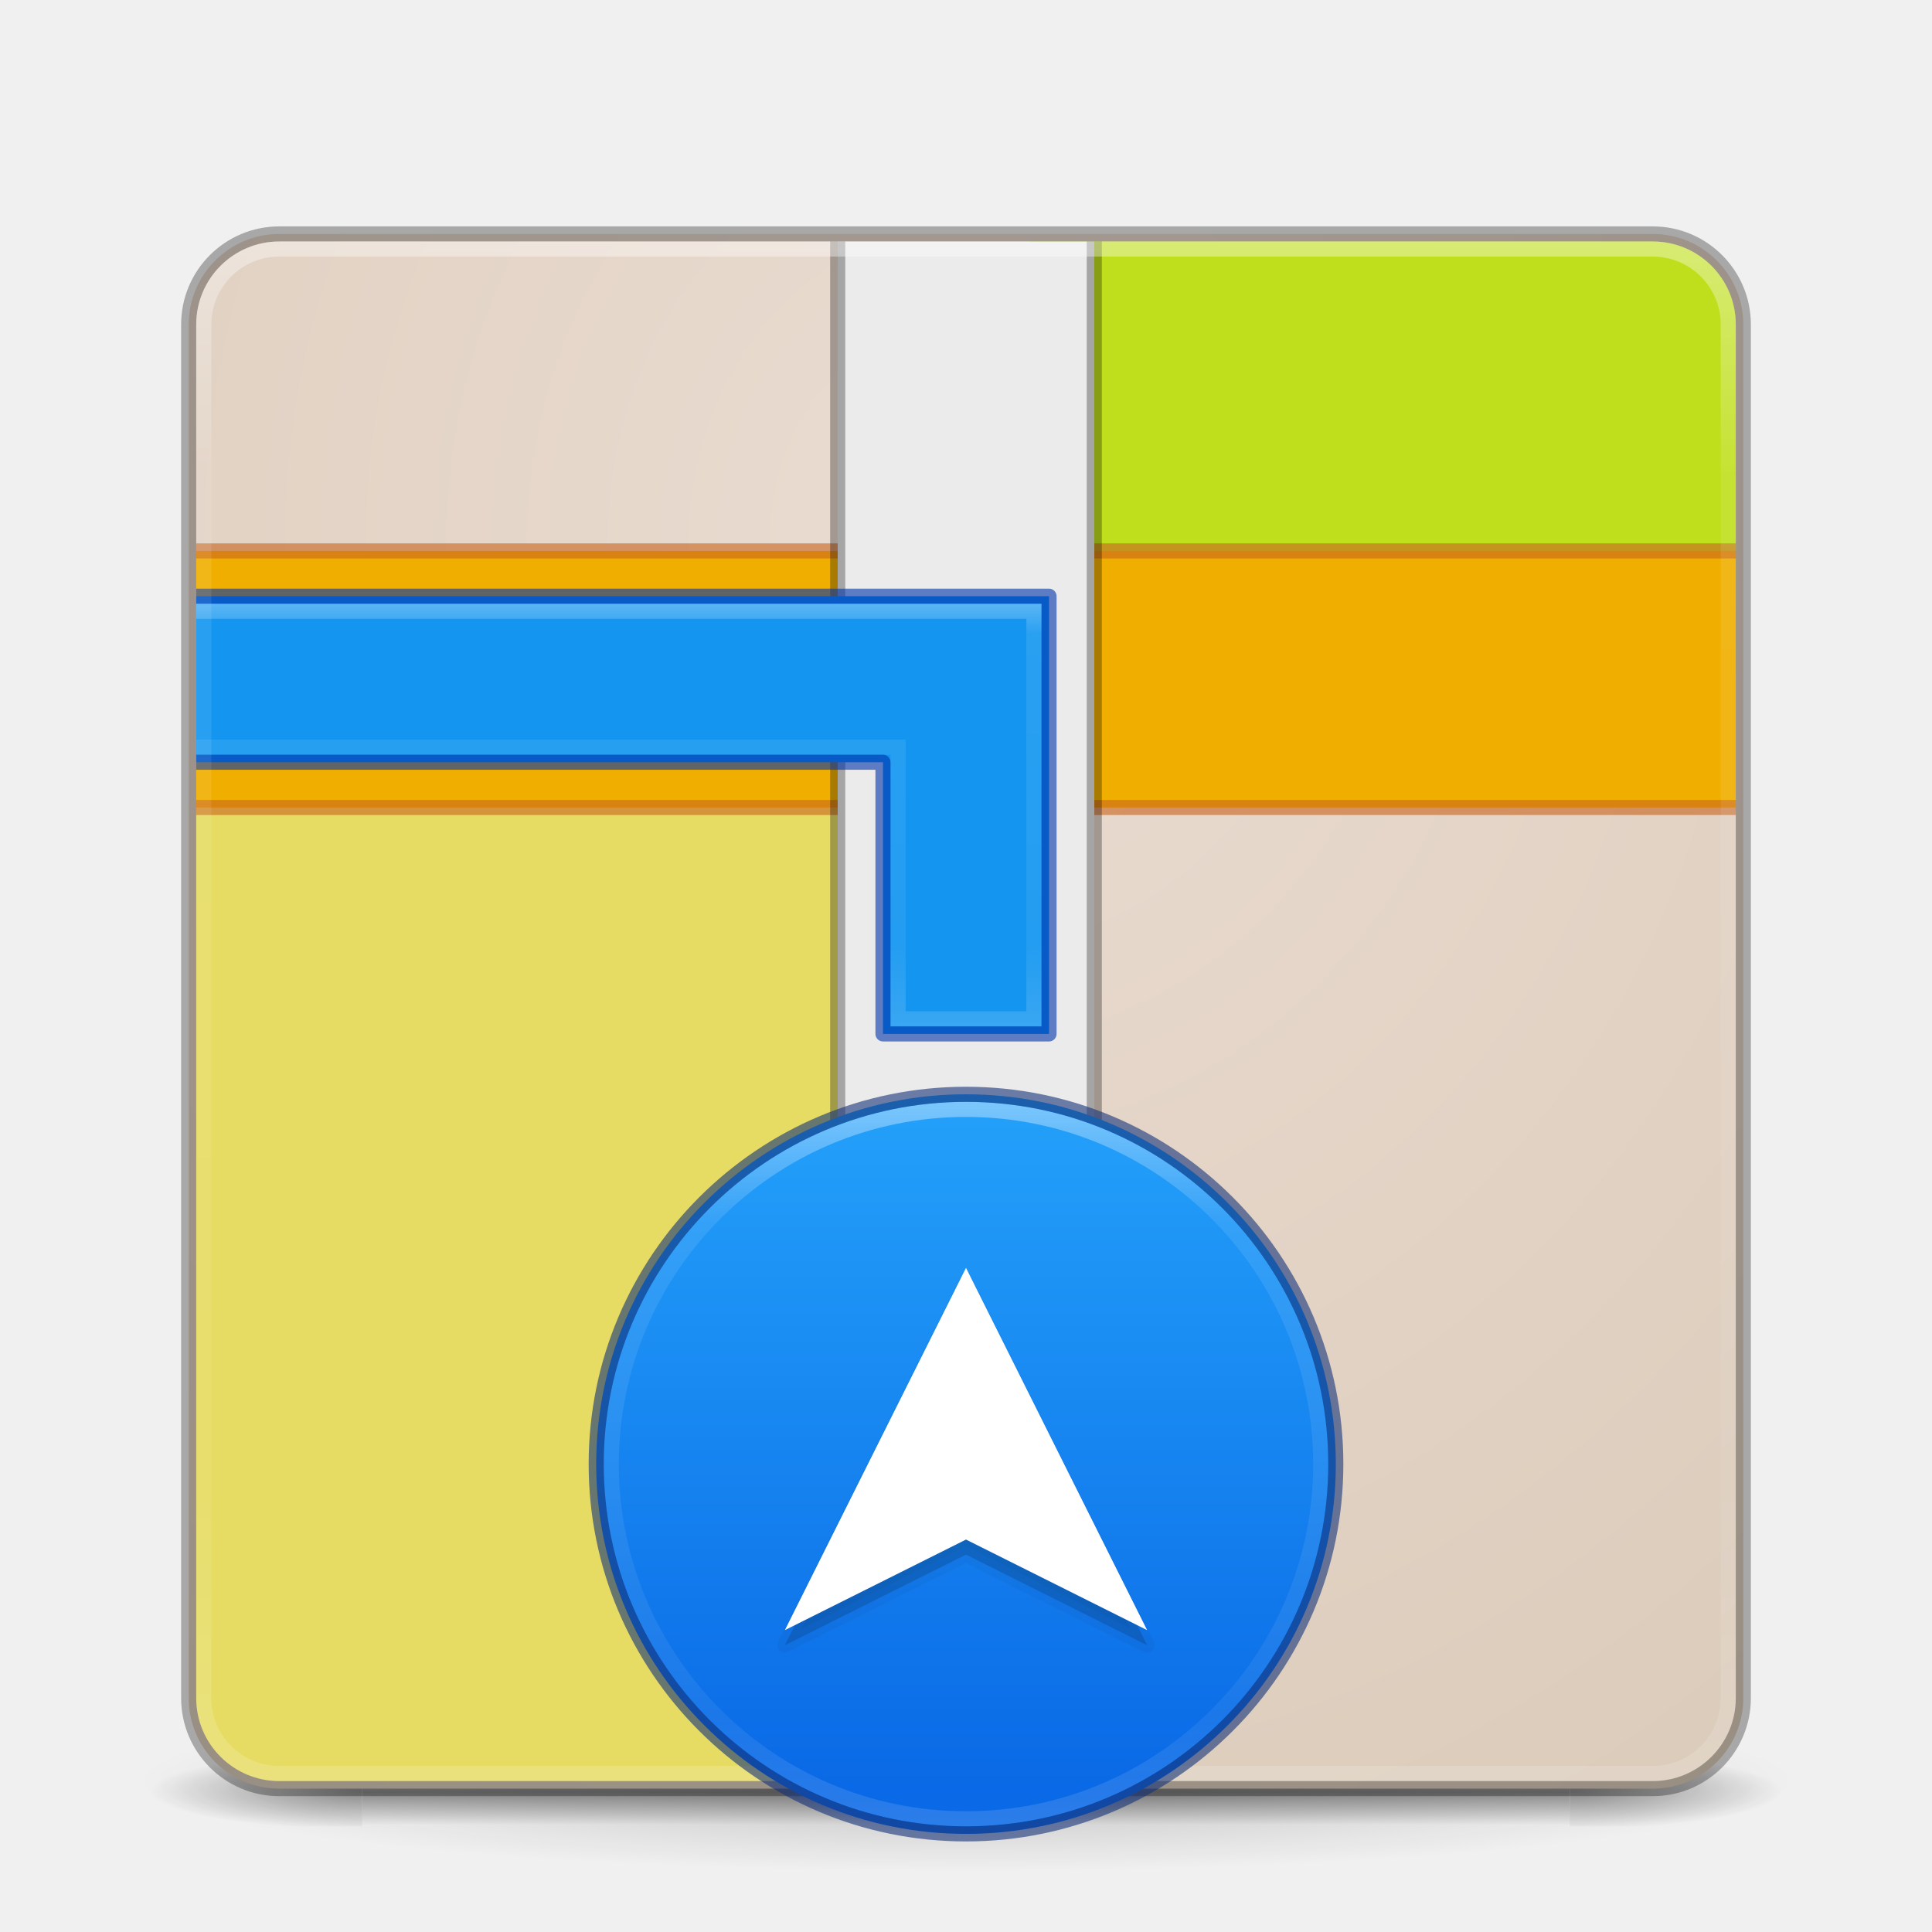
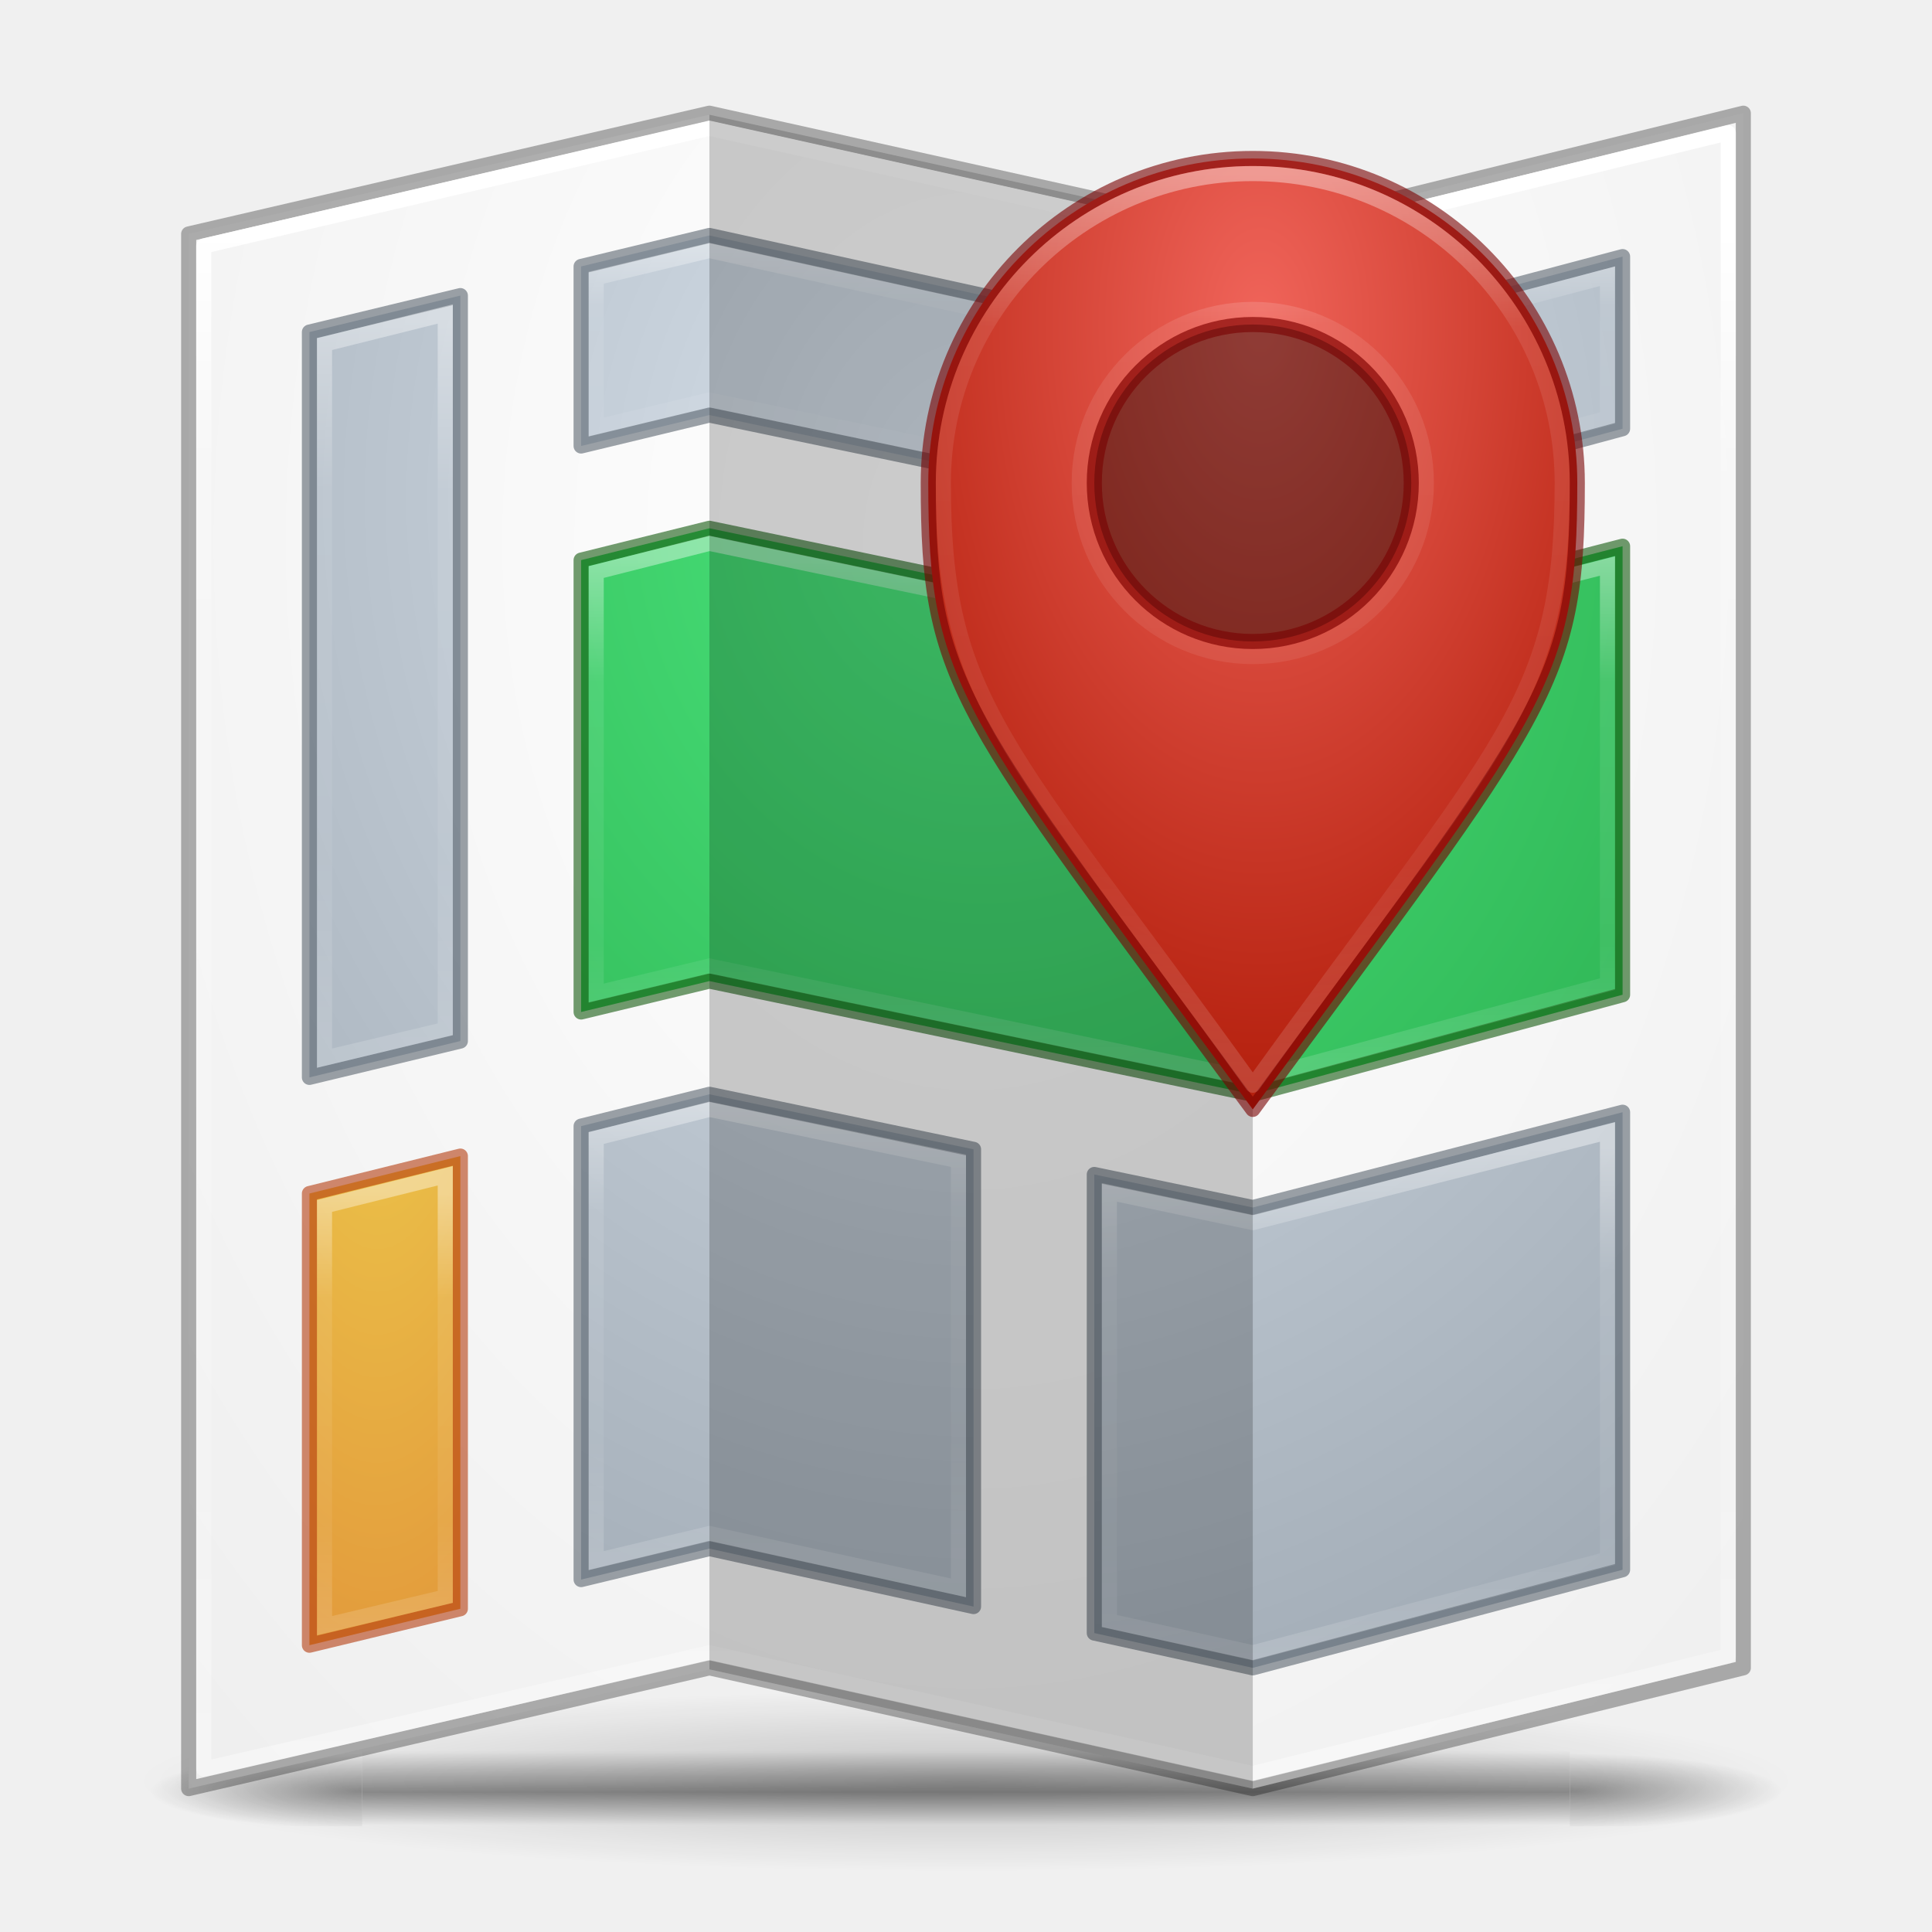
<svg xmlns="http://www.w3.org/2000/svg" xmlns:xlink="http://www.w3.org/1999/xlink" width="128" height="128" viewBox="0 0 128 128" id="svg2" version="1.1">
  <defs id="defs4">
-     <linearGradient id="linearGradient4337">
-       <stop id="stop4339" offset="0" style="stop-color:#ffffff;stop-opacity:1;" />
-       <stop style="stop-color:#ffffff;stop-opacity:0.235" offset="0.103" id="stop4341" />
-       <stop id="stop4343" offset="0.815" style="stop-color:#ffffff;stop-opacity:0.157" />
-       <stop id="stop4345" offset="1" style="stop-color:#ffffff;stop-opacity:0.392" />
+     <linearGradient id="linearGradient4368">
+       <stop id="stop4370" offset="0" style="stop-color:#ffffff;stop-opacity:1;" />
+       <stop style="stop-color:#ffffff;stop-opacity:0.235;" offset="0.241" id="stop4372" />
+       <stop style="stop-color:#ffffff;stop-opacity:0.157;" offset="0.75" id="stop4374" />
+       <stop id="stop4376" offset="1" style="stop-color:#ffffff;stop-opacity:0.392;" />
    </linearGradient>
    <linearGradient id="linearGradient4211">
      <stop style="stop-color:#000000;stop-opacity:1;" offset="0" id="stop4213" />
      <stop style="stop-color:#000000;stop-opacity:0;" offset="1" id="stop4215" />
    </linearGradient>
    <linearGradient id="linearGradient4192">
      <stop style="stop-color:#000000;stop-opacity:1;" offset="0" id="stop4194" />
      <stop style="stop-color:#000000;stop-opacity:0;" offset="1" id="stop4196" />
    </linearGradient>
    <linearGradient id="linearGradient4182">
      <stop style="stop-color:#000000;stop-opacity:0" offset="0" id="stop4184" />
      <stop id="stop4190" offset="0.555" style="stop-color:#000000;stop-opacity:1" />
      <stop style="stop-color:#000000;stop-opacity:0;" offset="1" id="stop4186" />
    </linearGradient>
    <linearGradient id="linearGradient4156">
      <stop style="stop-color:#ffffff;stop-opacity:1;" offset="0" id="stop4158" />
      <stop id="stop4164" offset="0.16" style="stop-color:#ffffff;stop-opacity:0.235" />
      <stop style="stop-color:#ffffff;stop-opacity:0.157" offset="0.815" id="stop4166" />
      <stop style="stop-color:#ffffff;stop-opacity:0.392" offset="1" id="stop4160" />
    </linearGradient>
-     <linearGradient id="linearGradient4143">
-       <stop style="stop-color:#ebdcd2;stop-opacity:1" offset="0" id="stop4145" />
-       <stop style="stop-color:#c8b9a0;stop-opacity:1" offset="1" id="stop4147" />
-     </linearGradient>
-     <radialGradient xlink:href="#linearGradient4143" id="radialGradient4149" cx="61.429" cy="956.005" fx="61.429" fy="956.005" r="51.5" gradientUnits="userSpaceOnUse" gradientTransform="matrix(-5.6021955e-8,4.085288,-3.636195,-4.9863501e-8,3540.578,709.3081)" />
+     <radialGradient xlink:href="#linearGradient3779" id="radialGradient4149" cx="61.429" cy="956.005" fx="61.429" fy="956.005" r="51.5" gradientUnits="userSpaceOnUse" gradientTransform="matrix(9.2977084e-7,2.564989,-1.857146,6.7318825e-7,1839.798,802.6986)" />
    <linearGradient xlink:href="#linearGradient4182" id="linearGradient4188" x1="60.607" y1="1042.362" x2="60.607" y2="1047.273" gradientUnits="userSpaceOnUse" />
    <radialGradient xlink:href="#linearGradient4192" id="radialGradient4198" cx="23.964" cy="1045.362" fx="23.964" fy="1045.362" r="7" gradientTransform="matrix(-2.003827,0,0,-0.3571429,71.98456,1418.384)" gradientUnits="userSpaceOnUse" />
    <radialGradient xlink:href="#linearGradient4192" id="radialGradient4202" gradientUnits="userSpaceOnUse" gradientTransform="matrix(-2.003827,0,0,-0.3571429,-56.01544,1418.384)" cx="23.964" cy="1045.362" fx="23.964" fy="1045.362" r="7" />
    <radialGradient xlink:href="#linearGradient4211" id="radialGradient4217" cx="64" cy="1042.362" fx="64" fy="1042.362" r="55" gradientTransform="matrix(1,0,0,0.1090909,0,928.6499)" gradientUnits="userSpaceOnUse" />
    <linearGradient xlink:href="#linearGradient4156" id="linearGradient4177" x1="58.721" y1="939.526" x2="58.721" y2="1041.743" gradientUnits="userSpaceOnUse" />
-     <linearGradient id="linearGradient4227-7">
-       <stop style="stop-color:#23a0fa;stop-opacity:1" offset="0" id="stop4229-2" />
-       <stop style="stop-color:#0a69e6;stop-opacity:1" offset="1" id="stop4231-3" />
-     </linearGradient>
    <linearGradient id="linearGradient3767">
      <stop style="stop-color:#ffffff;stop-opacity:1;" offset="0" id="stop3769" />
-       <stop id="stop3777" offset="0.09" style="stop-color:#ffffff;stop-opacity:0.235;" />
-       <stop id="stop3775" offset="0.874" style="stop-color:#ffffff;stop-opacity:0.157;" />
+       <stop id="stop3777" offset="0.167" style="stop-color:#ffffff;stop-opacity:0.235;" />
+       <stop id="stop3775" offset="0.75" style="stop-color:#ffffff;stop-opacity:0.157;" />
      <stop style="stop-color:#ffffff;stop-opacity:0.392;" offset="1" id="stop3771" />
    </linearGradient>
-     <linearGradient xlink:href="#linearGradient4337" id="linearGradient4335" x1="37" y1="963.362" x2="37" y2="992.362" gradientUnits="userSpaceOnUse" />
-     <linearGradient xlink:href="#linearGradient4227-7" id="linearGradient4355" gradientUnits="userSpaceOnUse" gradientTransform="matrix(1.96,0,0,1.96,1.280002,-1011.866)" x1="32" y1="1025.362" x2="32" y2="1048.362" />
-     <linearGradient xlink:href="#linearGradient4156" id="linearGradient4367" x1="65" y1="997.362" x2="65" y2="1047.362" gradientUnits="userSpaceOnUse" />
+     <linearGradient id="linearGradient4221">
+       <stop id="stop4223" offset="0" style="stop-color:#f0d750;stop-opacity:1" />
+       <stop id="stop4225" offset="1" style="stop-color:#dc7d32;stop-opacity:1" />
+     </linearGradient>
+     <linearGradient id="linearGradient4205">
+       <stop style="stop-color:#4be67d;stop-opacity:1" offset="0" id="stop4207" />
+       <stop style="stop-color:#1e963c;stop-opacity:1" offset="1" id="stop4209" />
+     </linearGradient>
+     <linearGradient id="linearGradient3779">
+       <stop style="stop-color:#ffffff;stop-opacity:1" offset="0" id="stop3781" />
+       <stop style="stop-color:#ebebeb;stop-opacity:1" offset="1" id="stop3783" />
+     </linearGradient>
+     <linearGradient id="linearGradient4274">
+       <stop style="stop-color:#d7e1eb;stop-opacity:1" offset="0" id="stop4276" />
+       <stop style="stop-color:#96a0aa;stop-opacity:1" offset="1" id="stop4278" />
+     </linearGradient>
+     <linearGradient id="linearGradient4238">
+       <stop id="stop4240" offset="0" style="stop-color:#f0645a;stop-opacity:1" />
+       <stop id="stop4242" offset="1" style="stop-color:#aa1400;stop-opacity:1" />
+     </linearGradient>
+     <radialGradient xlink:href="#linearGradient4238" id="radialGradient4239" cx="-65" cy="19.699" fx="-65" fy="19.699" r="21.5" gradientTransform="matrix(2.4038555e-8,2.790698,-1.627907,1.402249e-8,-112.4321,1090.757)" gradientUnits="userSpaceOnUse" />
+     <linearGradient xlink:href="#linearGradient3767" id="linearGradient4251" x1="-65" y1="927.362" x2="-65" y2="987.362" gradientUnits="userSpaceOnUse" gradientTransform="translate(-79.5,-27.99997)" />
+     <linearGradient xlink:href="#linearGradient3767" id="linearGradient4265" x1="-65" y1="3" x2="-65" y2="64" gradientUnits="userSpaceOnUse" gradientTransform="translate(-79.5,896.3622)" />
+     <radialGradient xlink:href="#linearGradient4274" id="radialGradient4344" cx="65" cy="35.502" fx="65" fy="35.502" r="43.5" gradientTransform="matrix(-1.0654874e-7,2.413793,-2.068966,-9.1327487e-8,138.4517,-123.8966)" gradientUnits="userSpaceOnUse" />
+     <radialGradient xlink:href="#linearGradient4221" id="radialGradient4348" gradientUnits="userSpaceOnUse" gradientTransform="matrix(0,1.954023,-0.5747127,0,56.51435,-90.20197)" cx="73.286" cy="54.835" fx="73.286" fy="54.835" r="43.5" />
+     <radialGradient xlink:href="#linearGradient4205" id="radialGradient4354" gradientUnits="userSpaceOnUse" gradientTransform="matrix(-1.0654874e-7,2.413793,-2.068966,-9.1327487e-8,138.4517,-123.8966)" cx="65" cy="35.502" fx="65" fy="35.502" r="43.5" />
+     <linearGradient xlink:href="#linearGradient4368" id="linearGradient4366" x1="25" y1="1003.362" x2="25" y2="1032.362" gradientUnits="userSpaceOnUse" />
+     <linearGradient xlink:href="#linearGradient4368" id="linearGradient4386" x1="26" y1="945.362" x2="26" y2="993.362" gradientUnits="userSpaceOnUse" />
+     <linearGradient xlink:href="#linearGradient4368" id="linearGradient4396" x1="50" y1="997.362" x2="50" y2="1027.362" gradientUnits="userSpaceOnUse" />
+     <linearGradient xlink:href="#linearGradient4368" id="linearGradient4406" x1="89" y1="1000.362" x2="89" y2="1034.362" gradientUnits="userSpaceOnUse" />
+     <linearGradient xlink:href="#linearGradient4368" id="linearGradient4416" x1="75" y1="961.362" x2="75" y2="995.362" gradientUnits="userSpaceOnUse" />
+     <linearGradient xlink:href="#linearGradient4368" id="linearGradient4426" x1="72" y1="940.362" x2="72" y2="958.362" gradientUnits="userSpaceOnUse" />
  </defs>
  <g id="layer1" transform="translate(0,-924.3622)">
    <ellipse style="opacity:0.2;fill:url(#radialGradient4217);fill-opacity:1;stroke:none;stroke-width:3;stroke-linejoin:round;stroke-miterlimit:4;stroke-dasharray:none;stroke-opacity:1" id="path4209" cx="64" cy="1042.362" rx="55" ry="6" />
    <g id="g4204" style="opacity:0.4" transform="translate(0,-2.000023)">
      <rect y="1042.362" x="24" height="5" width="80" id="rect4168" style="opacity:1;fill:url(#linearGradient4188);fill-opacity:1;stroke:none;stroke-width:3;stroke-linejoin:round;stroke-miterlimit:4;stroke-dasharray:none;stroke-opacity:1" />
      <rect y="1042.362" x="10" height="5" width="14" id="rect4170" style="opacity:1;fill:url(#radialGradient4198);fill-opacity:1;stroke:none;stroke-width:3;stroke-linejoin:round;stroke-miterlimit:4;stroke-dasharray:none;stroke-opacity:1" />
      <rect transform="scale(-1,1)" style="opacity:1;fill:url(#radialGradient4202);fill-opacity:1;stroke:none;stroke-width:3;stroke-linejoin:round;stroke-miterlimit:4;stroke-dasharray:none;stroke-opacity:1" id="rect4200" width="14" height="5" x="-118" y="1042.362" />
    </g>
-     <rect style="opacity:1;fill:url(#radialGradient4149);fill-opacity:1;stroke:none;stroke-width:3;stroke-linejoin:round;stroke-miterlimit:4;stroke-dasharray:none;stroke-opacity:1" id="rect4140" width="103" height="103" x="12.5" y="939.862" rx="6" ry="6" />
-     <rect style="opacity:1;fill:#bfdf1d;fill-opacity:1;stroke:none;stroke-width:1;stroke-linecap:butt;stroke-linejoin:round;stroke-miterlimit:4;stroke-dasharray:none;stroke-opacity:1" id="rect4307" width="52" height="34" x="63" y="940.362" rx="5.5" ry="5.5" />
-     <rect ry="5.5" rx="5.5" y="970.362" x="13" height="72" width="52" id="rect4633" style="opacity:1;fill:#e6dc64;fill-opacity:1;stroke:none;stroke-width:1;stroke-linecap:butt;stroke-linejoin:round;stroke-miterlimit:4;stroke-dasharray:none;stroke-opacity:1" />
-     <rect y="-115" x="960.862" height="102" width="17" id="rect4297" style="opacity:1;fill:#f0af00;fill-opacity:1;stroke:none;stroke-width:1;stroke-linecap:butt;stroke-linejoin:round;stroke-miterlimit:4;stroke-dasharray:none;stroke-opacity:1" transform="matrix(0,1,-1,0,0,0)" />
-     <path transform="matrix(0,1,-1,0,0,0)" style="opacity:0.6;fill:none;fill-opacity:1;stroke:#c8641e;stroke-width:1;stroke-linecap:butt;stroke-linejoin:miter;stroke-miterlimit:4;stroke-dasharray:none;stroke-opacity:1" d="m 960.862,-13 0,-102 m 17,0 0,102" id="rect4299" />
-     <rect style="opacity:1;fill:#ebebeb;fill-opacity:1;stroke:none;stroke-width:1;stroke-linecap:butt;stroke-linejoin:round;stroke-miterlimit:4;stroke-dasharray:none;stroke-opacity:1" id="rect4295" width="17" height="102" x="55.5" y="940.362" />
-     <rect ry="6" rx="6" y="939.862" x="12.5" height="103" width="103" id="rect4165" style="opacity:0.3;fill:none;fill-opacity:1;stroke:#000000;stroke-width:1;stroke-linejoin:round;stroke-miterlimit:4;stroke-dasharray:none;stroke-opacity:1" />
-     <path style="opacity:0.3;fill:none;fill-opacity:1;stroke:#000000;stroke-width:1;stroke-linecap:butt;stroke-linejoin:miter;stroke-miterlimit:4;stroke-dasharray:none;stroke-opacity:1" d="m 72.5,940.362 0,102 m -17,0 0,-102" id="rect4302" />
-     <path style="opacity:1;fill:#1496f0;fill-opacity:1;stroke:none;stroke-width:1;stroke-linecap:butt;stroke-linejoin:round;stroke-miterlimit:4;stroke-dasharray:none;stroke-opacity:1" d="m 13,963.862 0,11 45.5,0 0,18 11,0 0,-29 z" id="rect4300" />
-     <path id="path4325" d="m 13,974.862 45.5,0 0,18 11,0 0,-29 -56.5,0" style="opacity:0.6;fill:none;fill-opacity:1;stroke:#0032aa;stroke-width:1;stroke-linecap:butt;stroke-linejoin:round;stroke-miterlimit:4;stroke-dasharray:none;stroke-opacity:1" />
-     <path style="opacity:0.4;fill:none;fill-opacity:1;stroke:url(#linearGradient4335);stroke-width:1;stroke-linecap:butt;stroke-linejoin:miter;stroke-miterlimit:4;stroke-dasharray:none;stroke-opacity:1" d="m 13,973.862 46.5,0 0,18 9,0 0,-27 -55.5,0" id="path4327" />
-     <rect ry="5" rx="5" y="940.862" x="13.5" height="101" width="101" id="rect4167" style="opacity:0.4;fill:none;fill-opacity:1;stroke:url(#linearGradient4177);stroke-width:1;stroke-linejoin:round;stroke-miterlimit:4;stroke-dasharray:none;stroke-opacity:1" />
-     <circle r="24.5" cy="1021.362" cx="64" id="circle4353" style="opacity:1;fill:url(#linearGradient4355);fill-opacity:1;stroke:none;stroke-width:1;stroke-linecap:butt;stroke-linejoin:miter;stroke-miterlimit:4;stroke-dasharray:none;stroke-opacity:1" />
-     <circle style="opacity:0.4;fill:none;fill-opacity:1;stroke:url(#linearGradient4367);stroke-width:1;stroke-linecap:butt;stroke-linejoin:miter;stroke-miterlimit:4;stroke-dasharray:none;stroke-opacity:1" id="circle4357" cx="64" cy="1021.362" r="23.5" />
-     <circle style="opacity:0.6;fill:none;fill-opacity:1;stroke:#143278;stroke-width:1;stroke-linecap:butt;stroke-linejoin:miter;stroke-miterlimit:4;stroke-dasharray:none;stroke-opacity:1" id="circle4369" cx="64" cy="1021.362" r="24.5" />
-     <path style="opacity:0.07;fill:#000000;fill-opacity:1;stroke:#143278;stroke-width:1;stroke-linecap:butt;stroke-linejoin:round;stroke-miterlimit:4;stroke-dasharray:none;stroke-opacity:1" d="m 76,1033.362 -12,-6 -12,6 12,-24 z" id="path4373" />
-     <path id="path4371" d="m 76,1033.362 -12,-6 -12,6 12,-24 z" style="opacity:0.15;fill:#000000;fill-opacity:1;stroke:none;stroke-width:1;stroke-linecap:butt;stroke-linejoin:miter;stroke-miterlimit:4;stroke-dasharray:none;stroke-opacity:1" />
-     <path style="opacity:1;fill:#ffffff;fill-opacity:1;stroke:none;stroke-width:1;stroke-linecap:butt;stroke-linejoin:miter;stroke-miterlimit:4;stroke-dasharray:none;stroke-opacity:1" d="m 76,1032.362 -12,-6 -12,6 12,-24 z" id="path4249-2" />
+     <path style="opacity:1;fill:url(#radialGradient4149);fill-opacity:1;stroke:none;stroke-width:3;stroke-linejoin:round;stroke-miterlimit:4;stroke-dasharray:none;stroke-opacity:1" d="m 12.5,939.862 34.5,-7.9 36,7.9 32.5,-8 0,103 -32.5,8 -36,-7.9 -34.5,7.9 z" id="rect4140" />
+     <path style="opacity:0.3;fill:none;fill-opacity:1;stroke:#000000;stroke-width:1;stroke-linejoin:round;stroke-miterlimit:4;stroke-dasharray:none;stroke-opacity:1" d="m 12.5,939.862 34.5,-8 36,8 32.5,-8 0,103 -32.5,8 -36,-8 -34.5,8 z" id="rect4165" />
+     <path style="opacity:1;fill:none;fill-opacity:1;stroke:url(#linearGradient4177);stroke-width:1;stroke-linejoin:round;stroke-miterlimit:4;stroke-dasharray:none;stroke-opacity:1" d="m 13.5,940.662 33.5,-7.8 36,8 31.5,-7.7 0,100.9 -31.5,7.8 -36,-8 -33.5,7.7 z" id="rect4167" />
+     <path style="opacity:1;fill:url(#radialGradient4344);fill-opacity:1;stroke:none;stroke-width:3;stroke-linejoin:round;stroke-miterlimit:4;stroke-dasharray:none;stroke-opacity:1" d="m 47,15.6 -8.5,2.053 0,11.895 L 47,27.5 83,35 107.5,28.404 107.5,17 83,23.5 Z M 30.5,19.584 20.5,22 l 0,49.379 10,-2.406 z M 47,72.5 l -8.5,2.109 0,30.043 8.5,-2.053 17.5,3.84 0,-30.293 z M 107.5,73.688 83,80 72.5,77.812 72.5,108.195 83,110.5 107.5,104 Z" transform="translate(0,924.3622)" id="path4309" />
+     <path id="path4336" transform="translate(0,924.3622)" d="m 47,15.6 -8.5,2.053 0,11.895 L 47,27.5 83,35 107.5,28.404 107.5,17 83,23.5 Z M 30.5,19.584 20.5,22 l 0,49.379 10,-2.406 z M 47,72.5 l -8.5,2.109 0,30.043 8.5,-2.053 17.5,3.84 0,-30.293 z M 107.5,73.688 83,80 72.5,77.812 72.5,108.195 83,110.5 107.5,104 Z" style="opacity:0.6;fill:none;fill-opacity:1;stroke:#5a646e;stroke-width:1;stroke-linejoin:round;stroke-miterlimit:4;stroke-dasharray:none;stroke-opacity:1" />
+     <path id="path4346" transform="translate(0,924.3622)" d="m 30.5,76.594 -10,2.48 0,29.926 10,-2.416 z" style="opacity:1;fill:url(#radialGradient4348);fill-opacity:1;stroke:none;stroke-width:3;stroke-linejoin:round;stroke-miterlimit:4;stroke-dasharray:none;stroke-opacity:1" />
+     <path style="opacity:0.6;fill:none;fill-opacity:1;stroke:#b43c0f;stroke-width:1;stroke-linejoin:round;stroke-miterlimit:4;stroke-dasharray:none;stroke-opacity:1" d="m 30.5,76.594 -10,2.48 0,29.926 10,-2.416 z" transform="translate(0,924.3622)" id="path4350" />
+     <path id="path4352" transform="translate(0,924.3622)" d="m 47,35 -8.5,2.109 0,29.938 L 47,65 83,72.5 107.5,65.904 107.5,36.188 83,42.5 Z" style="opacity:1;fill:url(#radialGradient4354);fill-opacity:1;stroke:none;stroke-width:3;stroke-linejoin:round;stroke-miterlimit:4;stroke-dasharray:none;stroke-opacity:1" />
+     <path style="opacity:0.6;fill:none;fill-opacity:1;stroke:#145a0f;stroke-width:1;stroke-linejoin:round;stroke-miterlimit:4;stroke-dasharray:none;stroke-opacity:1" d="m 47,35 -8.5,2.109 0,29.938 L 47,65 83,72.5 107.5,65.904 107.5,36.188 83,42.5 Z" transform="translate(0,924.3622)" id="path4356" />
+     <path style="fill:none;fill-rule:evenodd;stroke:url(#linearGradient4366);stroke-width:1px;stroke-linecap:butt;stroke-linejoin:miter;stroke-opacity:1;opacity:0.4" d="m 21.5,1032.062 8,-1.9 0,-27.9 -8,2 z" id="path4358" />
+     <path style="fill:none;fill-rule:evenodd;stroke:url(#linearGradient4386);stroke-width:1px;stroke-linecap:butt;stroke-linejoin:miter;stroke-opacity:1;opacity:0.4" d="m 21.5,994.462 8,-1.9 0,-47.4 -8,2 z" id="path4378" />
+     <path style="fill:none;fill-rule:evenodd;stroke:url(#linearGradient4396);stroke-width:1px;stroke-linecap:butt;stroke-linejoin:miter;stroke-opacity:1;opacity:0.4" d="m 39.5,1027.762 7.5,-1.8 16.5,3.6 0,-28.3 -16.5,-3.4 -7.5,1.9 z" id="path4388" />
+     <path style="fill:none;fill-rule:evenodd;stroke:url(#linearGradient4406);stroke-width:1px;stroke-linecap:butt;stroke-linejoin:miter;stroke-opacity:1;opacity:0.4" d="m 73.5,1031.762 9.5,2.1 23.5,-6.2 0,-28.3 -23.5,6 -9.5,-2 z" id="path4398" />
+     <path style="fill:none;fill-rule:evenodd;stroke:url(#linearGradient4416);stroke-width:1px;stroke-linecap:butt;stroke-linejoin:miter;stroke-opacity:1;opacity:0.4" d="m 39.5,990.162 7.5,-1.8 36,7.5 23.5,-6.3 0,-27.7 -23.5,6 -36,-7.5 -7.5,1.9 z" id="path4408" />
+     <path style="fill:none;fill-rule:evenodd;stroke:url(#linearGradient4426);stroke-width:1px;stroke-linecap:butt;stroke-linejoin:miter;stroke-opacity:1;opacity:0.4" d="m 39.5,952.662 7.5,-1.8 36,7.5 23.5,-6.3 0,-9.4 -23.5,6.2 -36,-7.9 -7.5,1.8 z" id="path4418" />
+     <path id="path4428" d="m 47,931.962 36,7.9 0,103 -36,-7.9 z" style="opacity:0.2;fill:#000000;fill-opacity:1;stroke:none;stroke-width:3;stroke-linejoin:round;stroke-miterlimit:4;stroke-dasharray:none;stroke-opacity:1" />
+     <g id="g4281" transform="translate(228,36.50003)">
+       <path id="path4210" d="m -145,898.362 c -11.874,0 -21.5,9.626 -21.5,21.5 0,13.5 2,15 21.5,41.5 19.5,-26.5 21.5,-28 21.5,-41.5 0,-11.874 -9.626,-21.5 -21.5,-21.5 z" style="opacity:1;fill:url(#radialGradient4239);fill-opacity:1;stroke:none;stroke-width:1;stroke-linecap:butt;stroke-linejoin:round;stroke-miterlimit:4;stroke-dasharray:none;stroke-opacity:1" />
+       <circle r="10.5" cy="919.862" cx="-145" id="path4212" style="opacity:0.4;fill:#000000;fill-opacity:1;stroke:none;stroke-width:1;stroke-linecap:butt;stroke-linejoin:round;stroke-miterlimit:4;stroke-dasharray:none;stroke-opacity:1" />
+       <circle style="opacity:0.6;fill:none;fill-opacity:1;stroke:#780000;stroke-width:1;stroke-linecap:butt;stroke-linejoin:round;stroke-miterlimit:4;stroke-dasharray:none;stroke-opacity:1" id="circle4231" cx="-145" cy="919.862" r="10.5" />
+       <path style="opacity:0.6;fill:none;fill-opacity:1;stroke:#780000;stroke-width:1;stroke-linecap:butt;stroke-linejoin:round;stroke-miterlimit:4;stroke-dasharray:none;stroke-opacity:1" d="m -145,898.362 c -11.874,0 -21.5,9.626 -21.5,21.5 0,13.5 2,15 21.5,41.5 19.5,-26.5 21.5,-28 21.5,-41.5 0,-11.874 -9.626,-21.5 -21.5,-21.5 z" id="path4241" />
+       <circle style="opacity:0.4;fill:none;fill-opacity:1;stroke:url(#linearGradient4251);stroke-width:1;stroke-linecap:butt;stroke-linejoin:round;stroke-miterlimit:4;stroke-dasharray:none;stroke-opacity:1" id="circle4243" cx="-145" cy="919.862" r="11.5" />
+       <path id="path4253" d="m -145,899.362 c -11.322,0 -20.5,9.178 -20.5,20.5 0,14.5 4,17 20.5,39.9 16.5,-22.9 20.5,-25.4 20.5,-39.9 0,-11.322 -9.178,-20.5 -20.5,-20.5 z" style="opacity:0.4;fill:none;fill-opacity:1;stroke:url(#linearGradient4265);stroke-width:1;stroke-linecap:butt;stroke-linejoin:round;stroke-miterlimit:4;stroke-dasharray:none;stroke-opacity:1" />
+     </g>
  </g>
</svg>
